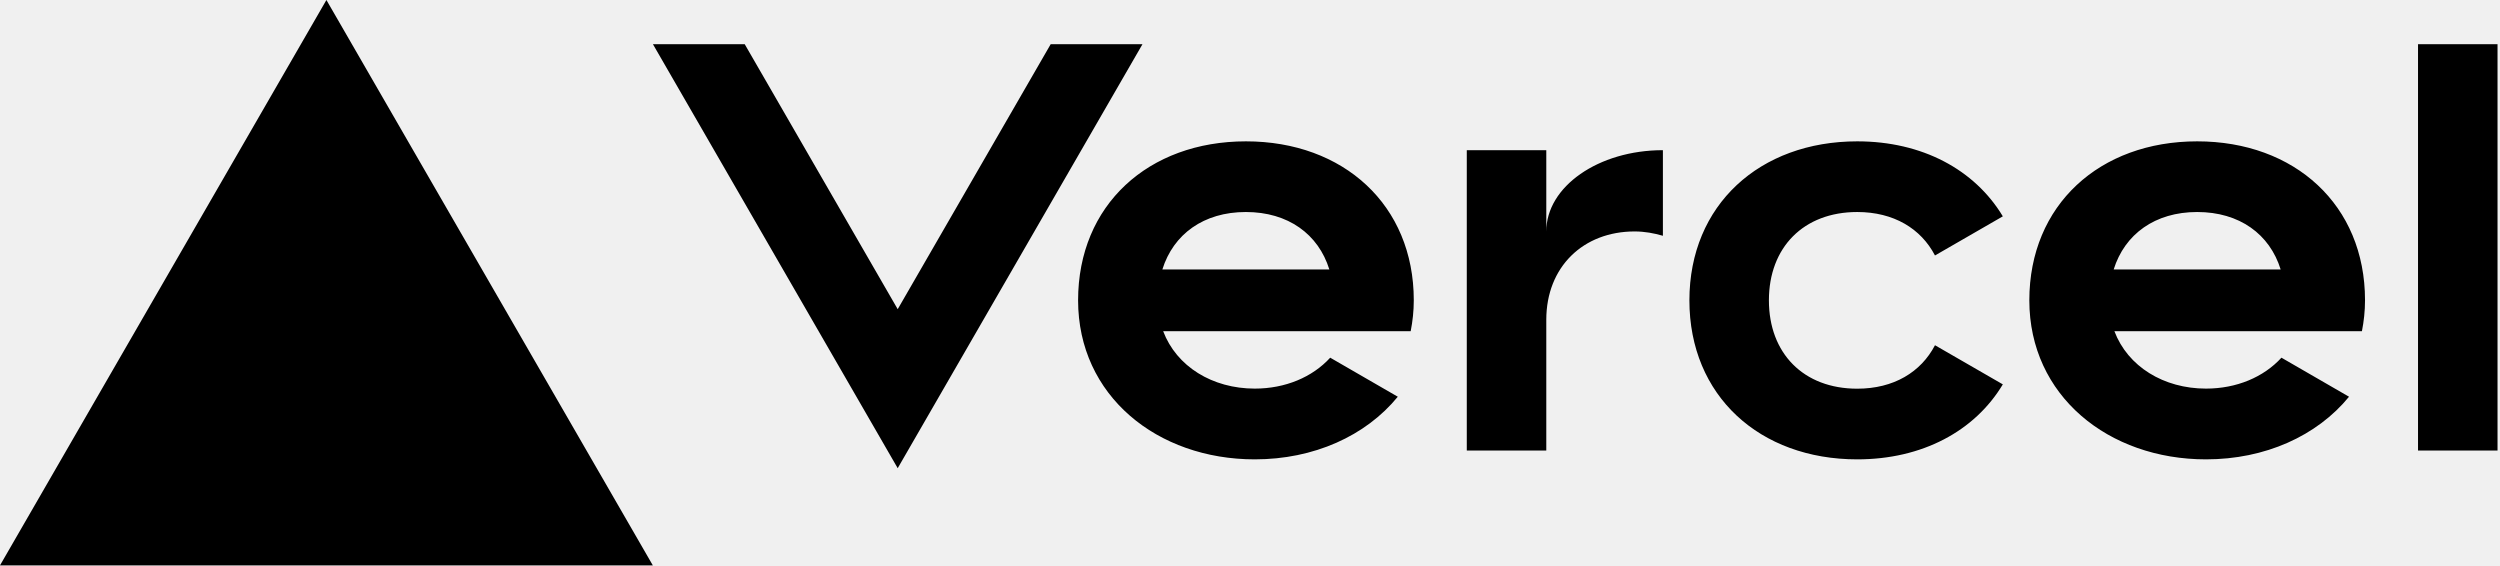
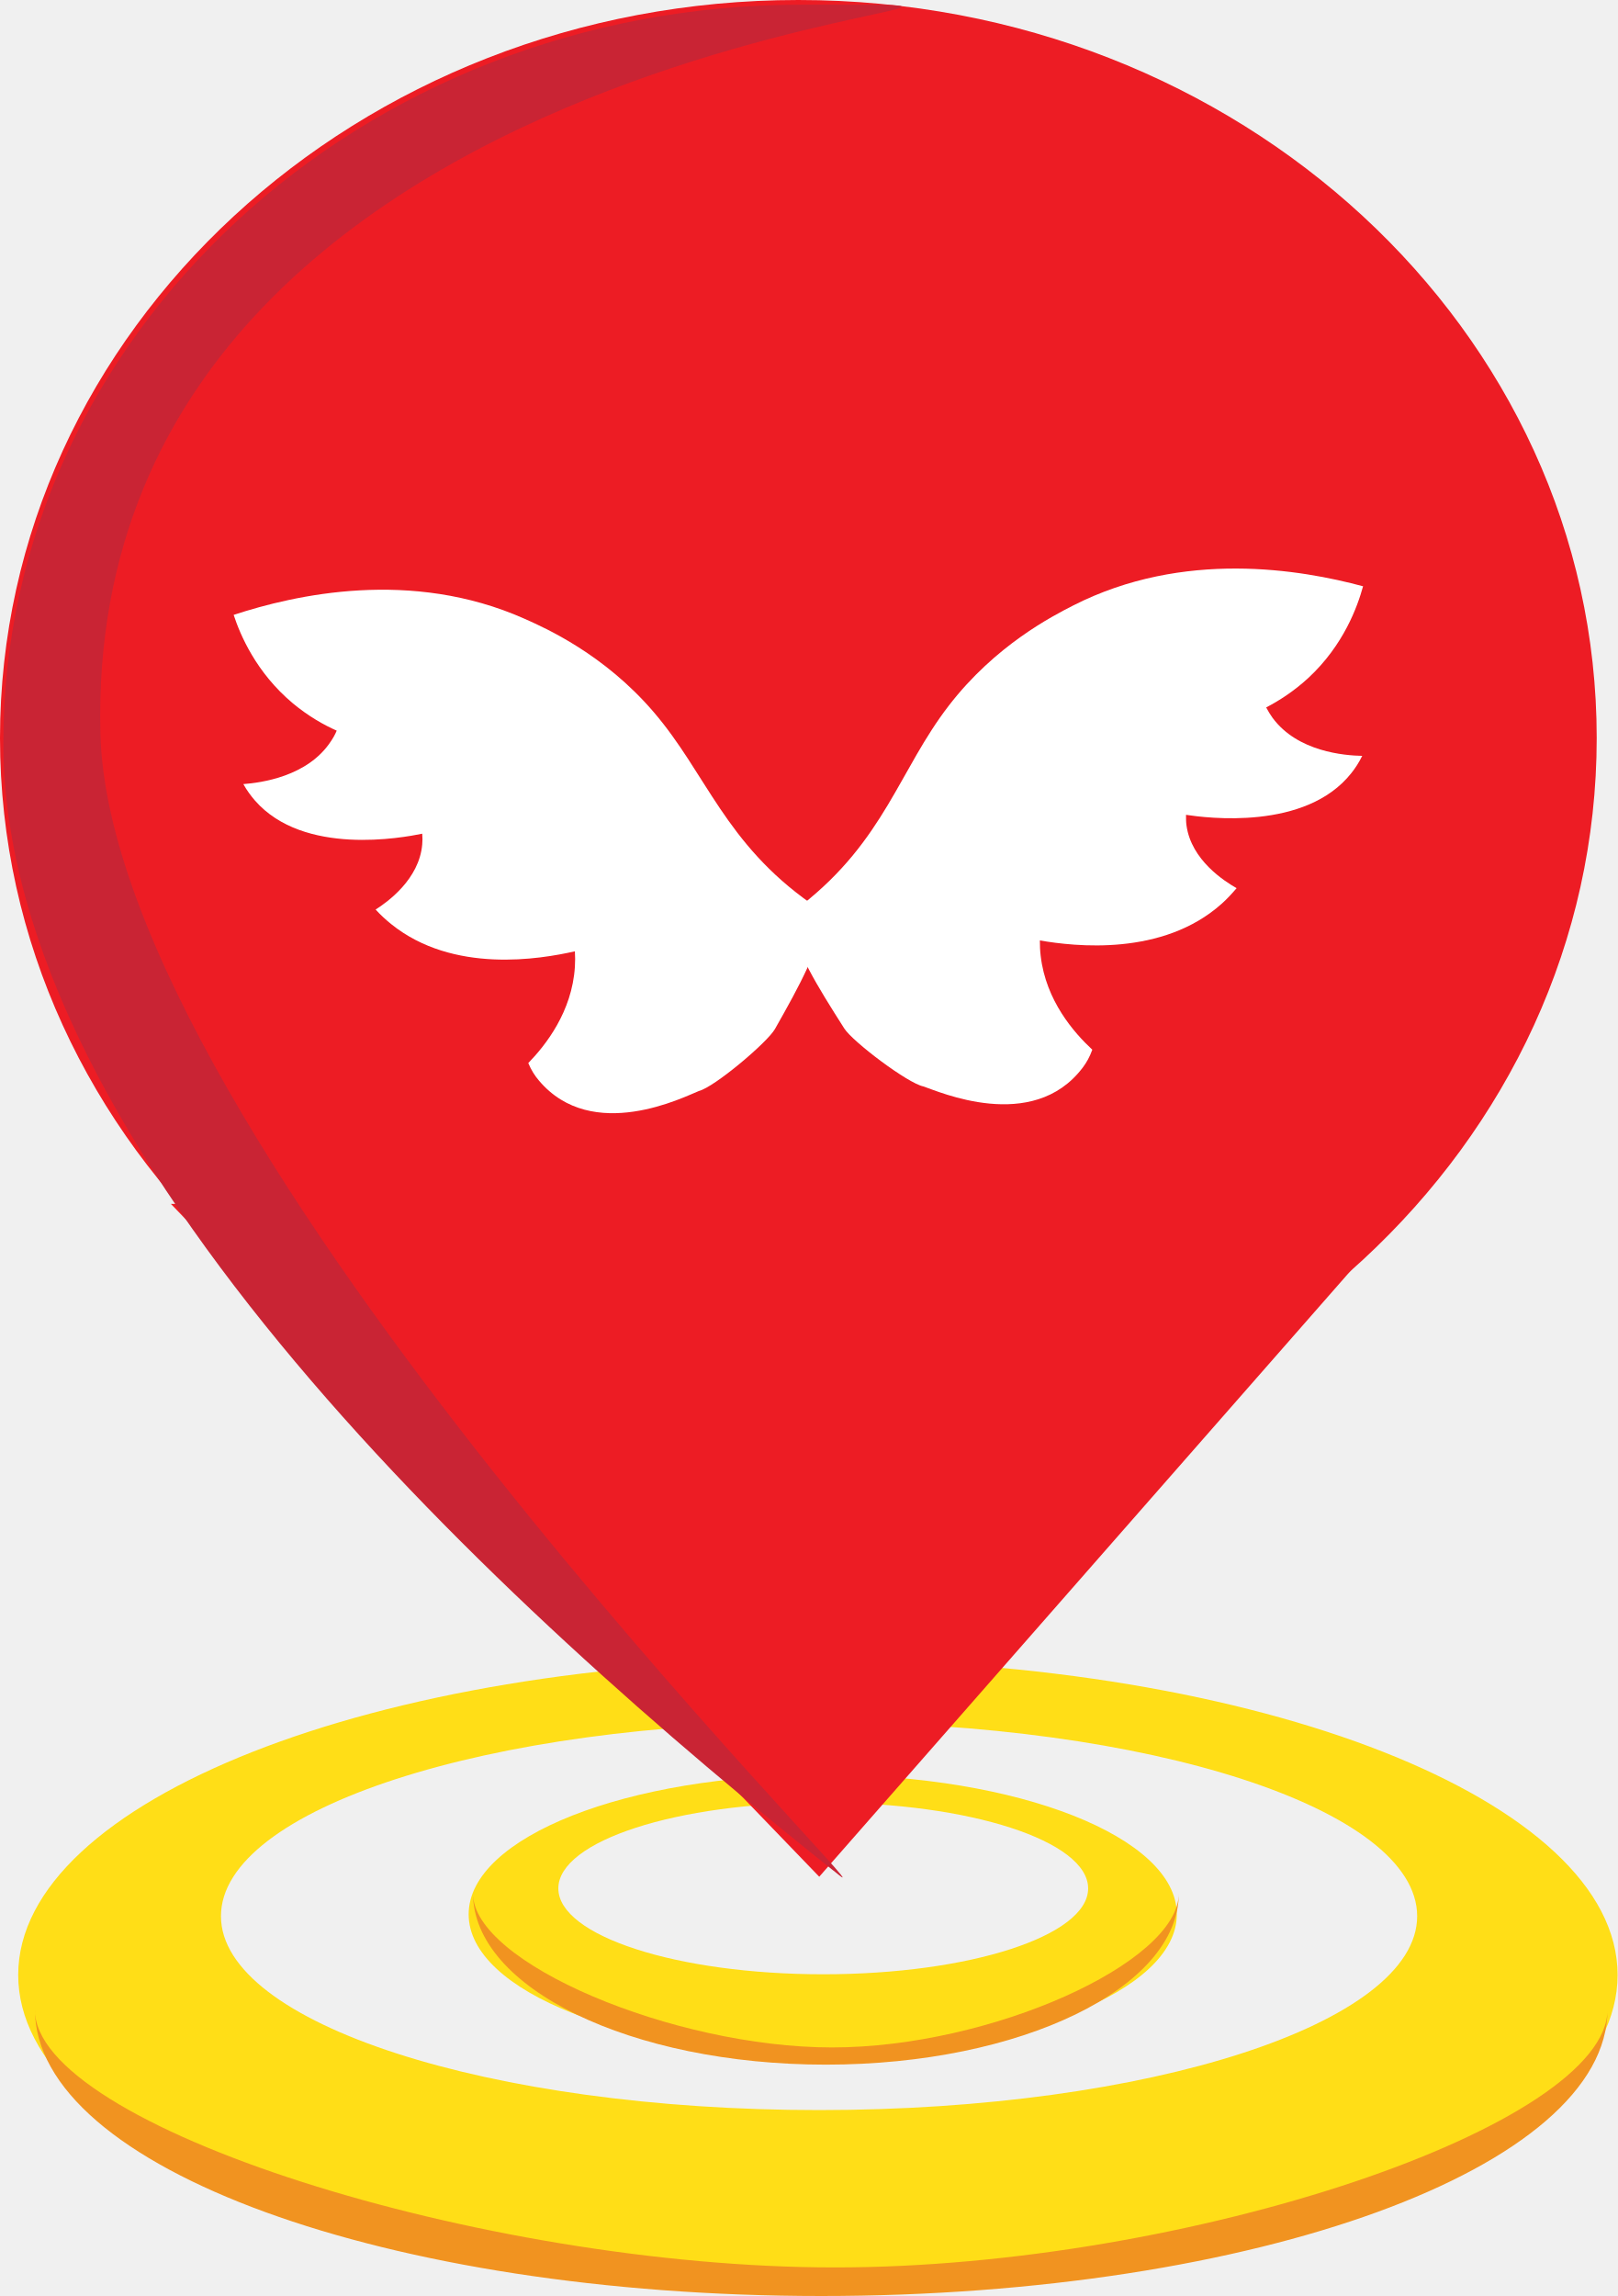
- <svg xmlns="http://www.w3.org/2000/svg" width="283" height="64" viewBox="0 0 283 64" fill="none">
-   <path d="M141.04 16c-11.04 0-19 7.2-19 18s8.96 18 20 18c6.67 0 12.55-2.64 16.19-7.09l-7.65-4.42c-2.02 2.21-5.09 3.5-8.54 3.5-4.79 0-8.86-2.5-10.37-6.5h28.02c.22-1.12.35-2.28.35-3.5 0-10.79-7.96-17.99-19-17.99zm-9.46 14.5c1.25-3.99 4.67-6.5 9.45-6.5 4.79 0 8.21 2.51 9.45 6.5h-18.9zM248.72 16c-11.04 0-19 7.2-19 18s8.96 18 20 18c6.67 0 12.55-2.64 16.19-7.09l-7.65-4.42c-2.02 2.21-5.09 3.5-8.54 3.5-4.79 0-8.86-2.5-10.37-6.5h28.02c.22-1.12.35-2.28.35-3.5 0-10.79-7.96-17.99-19-17.99zm-9.45 14.5c1.25-3.99 4.67-6.5 9.45-6.5 4.79 0 8.21 2.51 9.45 6.5h-18.9zM200.24 34c0 6 3.92 10 10 10 4.12 0 7.21-1.87 8.8-4.92l7.68 4.43c-3.18 5.3-9.14 8.49-16.48 8.49-11.05 0-19-7.2-19-18s7.96-18 19-18c7.34 0 13.29 3.19 16.48 8.49l-7.68 4.43c-1.59-3.05-4.68-4.92-8.8-4.92-6.07 0-10 4-10 10zm82.48-29v46h-9V5h9zM36.95 0L73.9 64H0L36.95 0zm92.38 5l-27.71 48L73.91 5H84.3l17.32 30 17.32-30h10.39zm58.91 12v9.69c-1-.29-2.06-.49-3.2-.49-5.81 0-10 4-10 10V51h-9V17h9v9.2c0-5.08 5.91-9.2 13.2-9.2z" fill="#000" />
+ <svg xmlns="http://www.w3.org/2000/svg" id="Layer_2" data-name="Layer 2" viewBox="0 0 96.84 137.45">
+   <defs>
+     <style>
+       .cls-1 {
+         fill: #fff;
+       }
+ 
+       .cls-2 {
+         fill: #c92434;
+       }
+ 
+       .cls-3 {
+         fill: #ed1c24;
+       }
+ 
+       .cls-4 {
+         fill: #f19320;
+       }
+ 
+       .cls-5 {
+         fill: #ffde17;
+       }
+     </style>
+   </defs>
+   <g id="Layer_2-2" data-name="Layer 2">
+     <path class="cls-5" d="M48.97,99.35c-26.44,0-47.88,8.45-47.88,18.88s21.44,18.88,47.88,18.88,47.88-8.45,47.88-18.88-21.44-18.88-47.88-18.88Zm.07,26.97c-19.78,0-35.81-5.2-35.81-11.61s16.03-11.61,35.81-11.61,35.81,5.2,35.81,11.61-16.03,11.61-35.81,11.61Z" />
+     <path class="cls-5" d="M49.26,106.24c-11.71,0-21.2,3.74-21.2,8.36s9.49,8.36,21.2,8.36,21.2-3.74,21.2-8.36-9.49-8.36-21.2-8.36Zm.03,11.95c-8.76,0-15.86-2.3-15.86-5.14s7.1-5.14,15.86-5.14,15.86,2.3,15.86,5.14-7.1,5.14-15.86,5.14Z" />
+     <path class="cls-4" d="M2.09,120.29c0,9.48,21.08,17.16,47.08,17.16s47.08-7.68,47.08-17.16m0,0c0,6.96-25.11,15.45-46.25,15.45S2,127.24,2.09,120.29" />
+     <path class="cls-4" d="M28.32,113.34c0,5.67,9.46,10.26,21.13,10.26s21.13-4.59,21.13-10.26m0,0c0,4.16-11.27,9.23-20.76,9.23s-21.54-5.07-21.5-9.23" />
+     <g>
+       <ellipse class="cls-3" cx="47.8" cy="44.18" rx="47.8" ry="44.18" />
+       <polygon class="cls-3" points="83.73 72.81 49.05 112.35 10.23 72.07 83.73 72.81" />
+     </g>
+     <path class="cls-2" d="M6.01,43.88c.59,24.39,47.69,71.12,44.26,68.4C30.08,96.26,.2,68.86,.2,44.46S21.6,.28,48,.28,4.93-.61,6.01,43.88Z" />
+     <path class="cls-1" d="M13.99,36.81c.39,1.19,1.34,3.45,3.55,5.3,.93,.77,1.85,1.29,2.62,1.63-.1,.24-.22,.45-.35,.64-1.39,2.12-4.2,2.48-5.24,2.56,.21,.38,.45,.7,.7,.99,2.92,3.33,8.83,2.22,10.01,1.98,.02,.23,.02,.44,0,.64-.18,2.1-2.1,3.46-2.79,3.9,.3,.33,.62,.62,.93,.87,3.71,2.99,8.93,2.1,11,1.63,.02,.3,.02,.61,0,.93-.17,2.69-1.75,4.69-2.79,5.76,.17,.41,.39,.76,.64,1.05,3.2,3.79,8.74,.95,9.58,.62,.92-.23,4.09-2.9,4.55-3.71,1.54-2.72,2.54-4.56,3.04-6.92-.2-.12-.51-.32-.87-.58-5.17-3.63-6.27-7.78-9.43-11.47-2.97-3.47-6.48-5.03-7.74-5.59-6.79-3.02-13.75-1.43-17.41-.23Z" />
+     <path class="cls-1" d="M81.61,35.1c-.33,1.2-1.15,3.51-3.27,5.48-.89,.82-1.78,1.38-2.53,1.77,.12,.23,.25,.44,.38,.62,1.5,2.04,4.32,2.26,5.37,2.28-.19,.39-.41,.73-.65,1.03-2.74,3.47-8.7,2.68-9.9,2.5,0,.23,0,.44,.03,.64,.29,2.08,2.28,3.34,3,3.75-.29,.34-.58,.65-.88,.92-3.54,3.18-8.81,2.57-10.9,2.21,0,.3,.01,.61,.05,.93,.31,2.68,2,4.6,3.09,5.61-.15,.42-.35,.78-.58,1.08-3,3.95-8.67,1.4-9.53,1.12-.93-.18-4.24-2.68-4.74-3.47-1.68-2.64-2.78-4.42-3.4-6.75,.19-.14,.49-.35,.84-.63,4.97-3.89,5.85-8.1,8.82-11.95,2.79-3.62,6.21-5.36,7.44-5.99,6.62-3.37,13.66-2.15,17.37-1.15Z" />
+   </g>
</svg>
